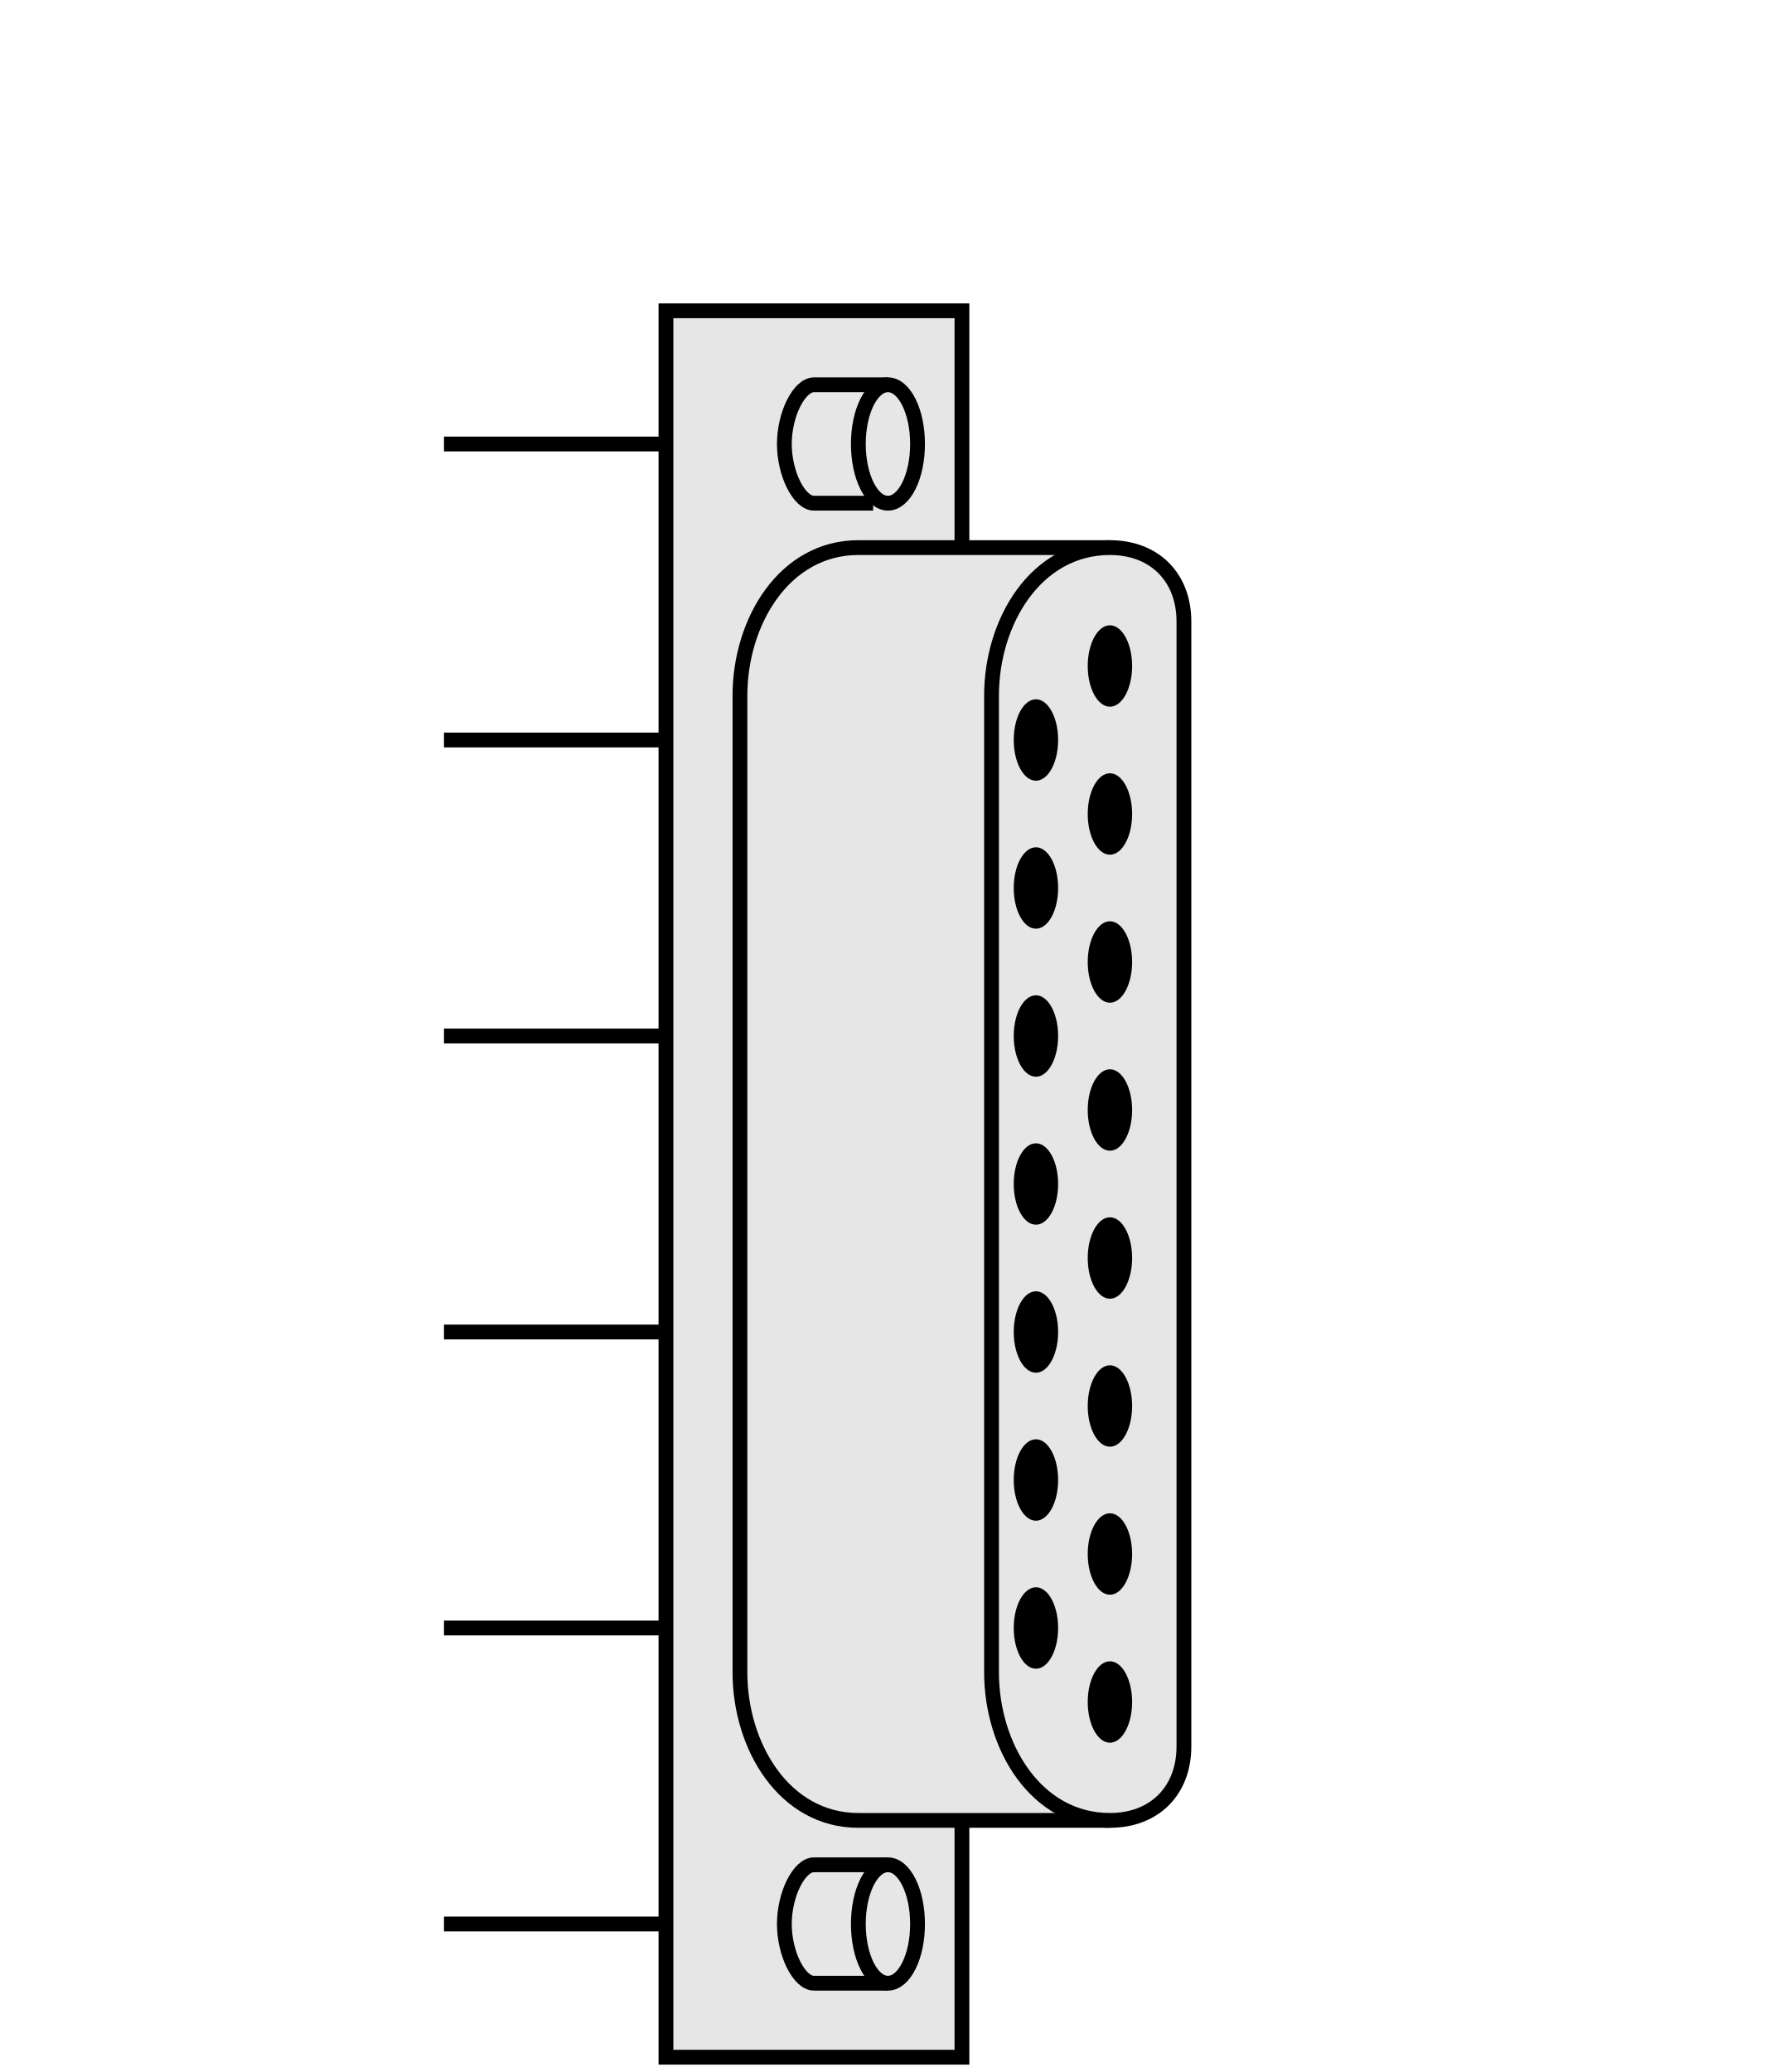
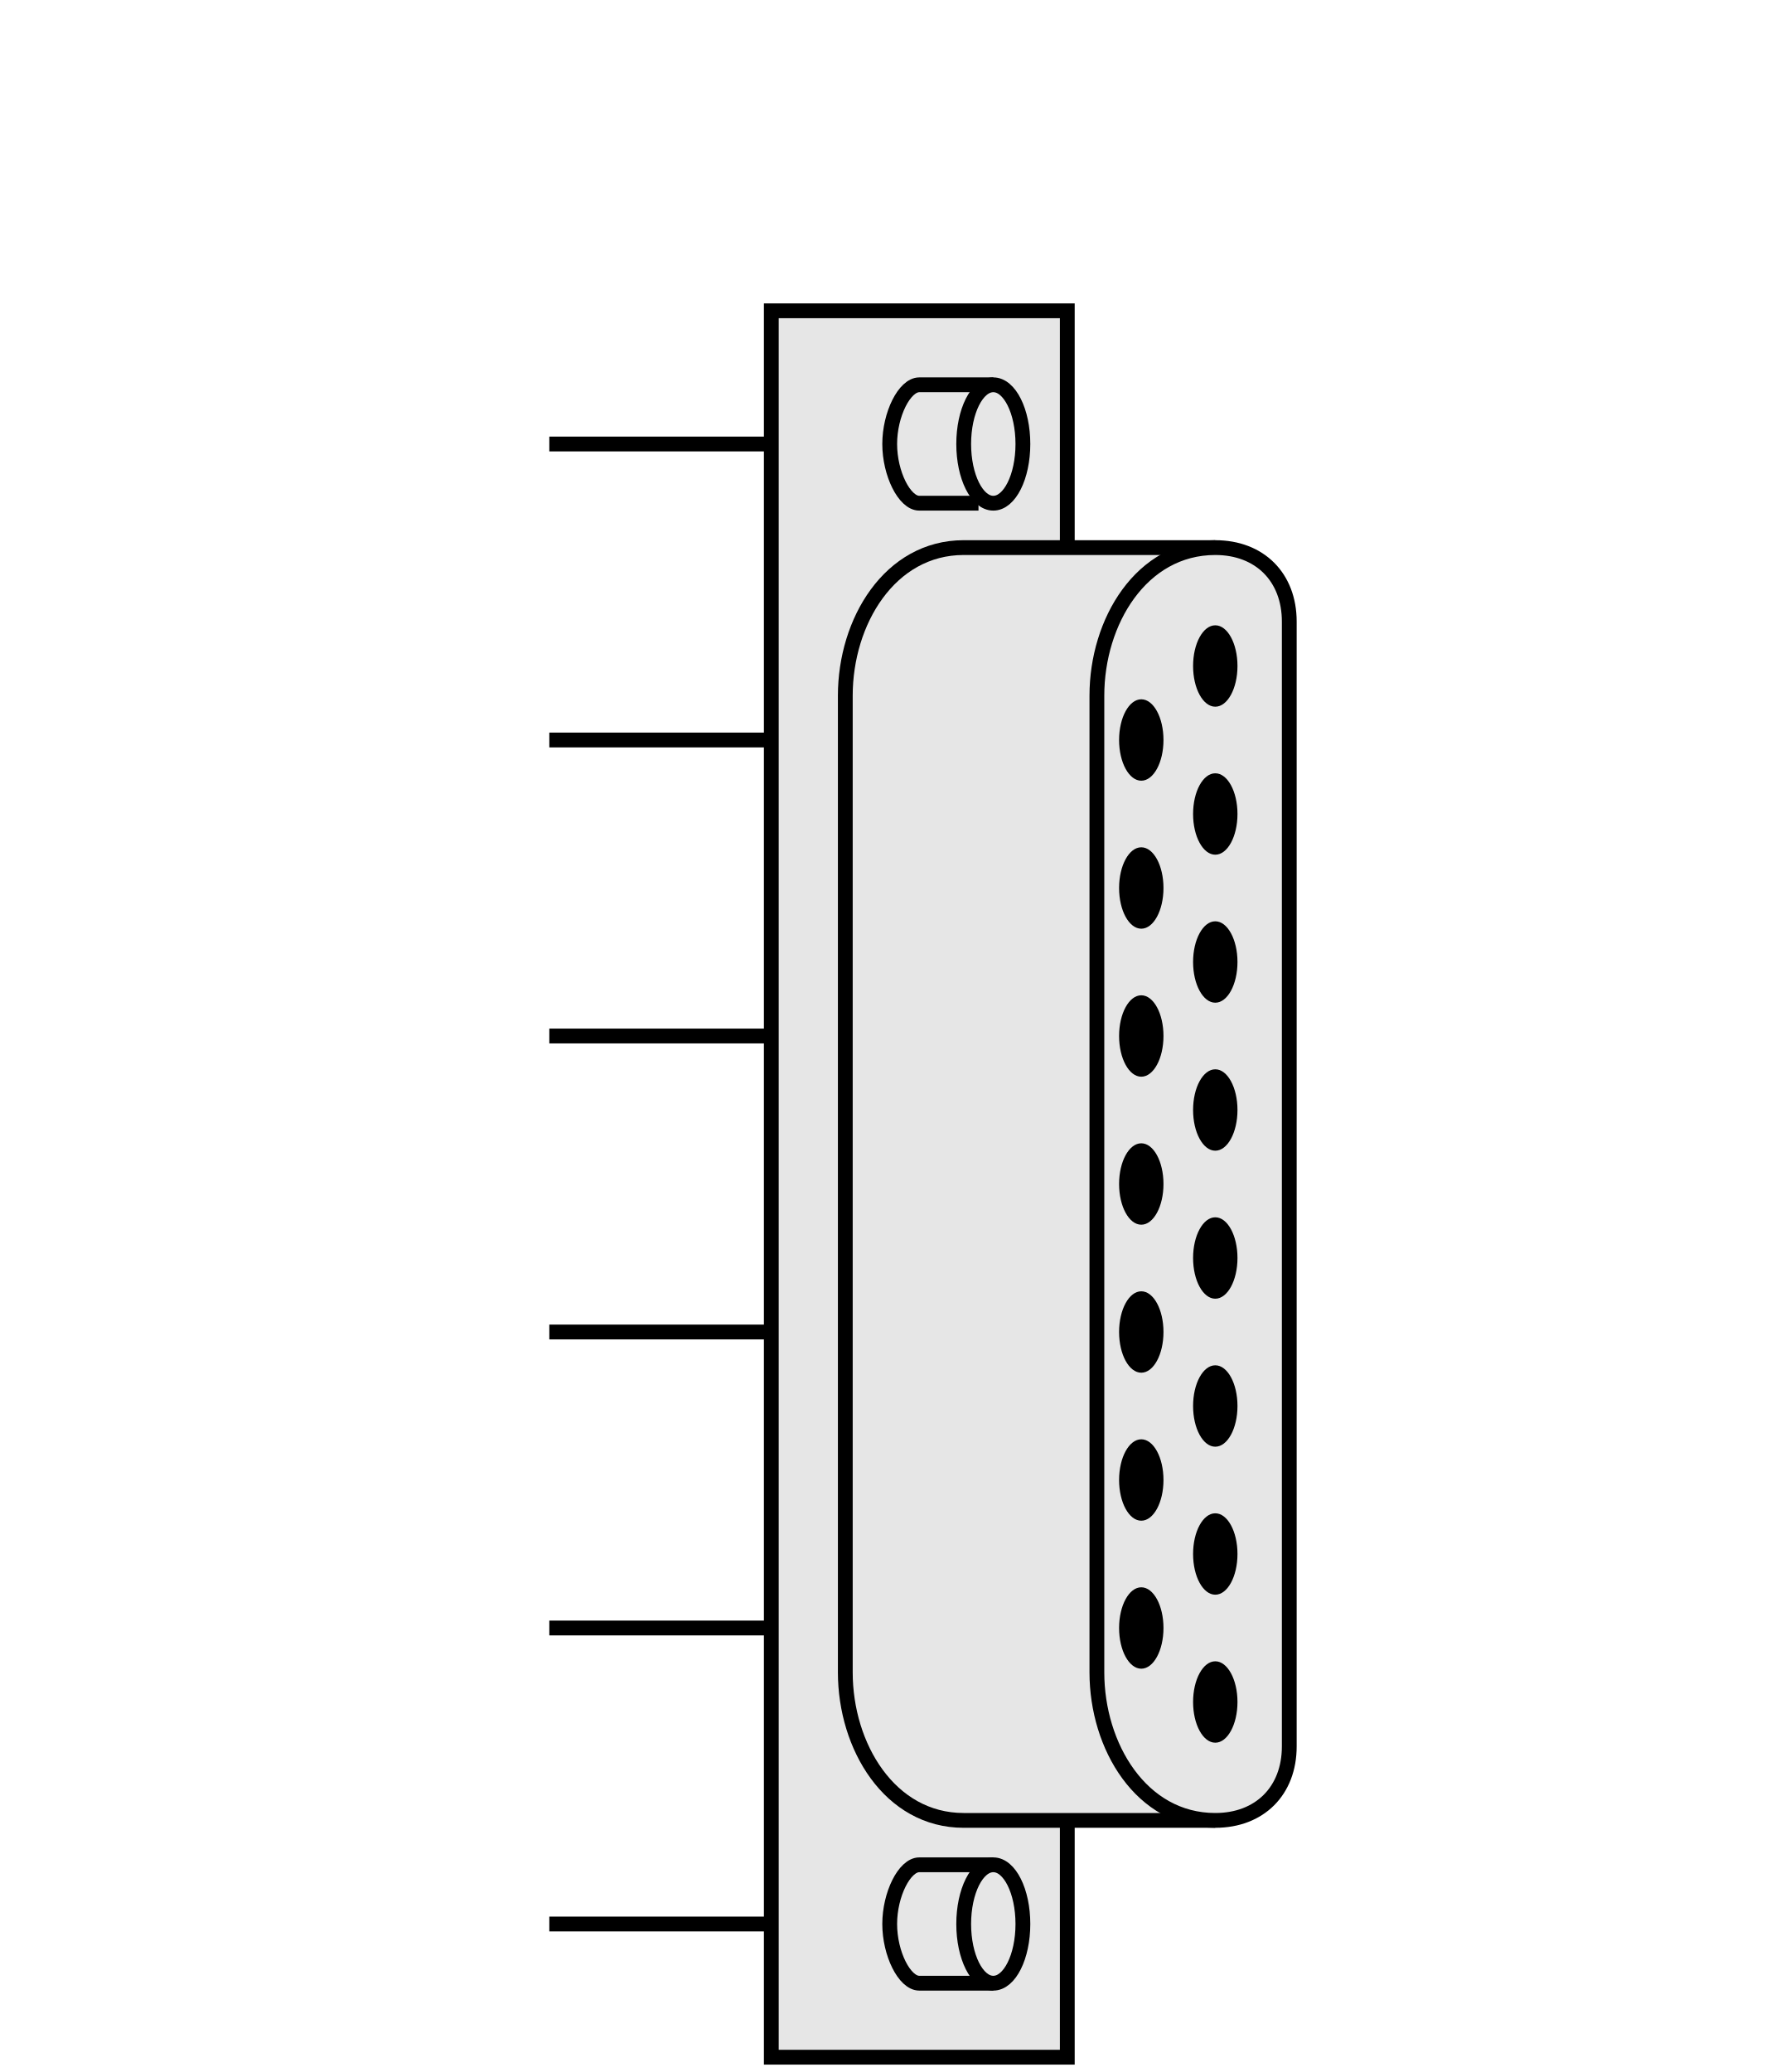
<svg xmlns="http://www.w3.org/2000/svg" version="1.1" viewBox="0 0 120 140">
-   <path d="m50 30h-20" fill="none" stroke="#000" stroke-width="1px" />
-   <path d="m50 50h-20" fill="none" stroke="#000" stroke-width="1px" />
-   <path d="m50 70h-20" fill="none" stroke="#000" stroke-width="1px" />
-   <path d="m50 90h-20" fill="none" stroke="#000" stroke-width="1px" />
-   <path d="m50 110h-20" fill="none" stroke="#000" stroke-width="1px" />
-   <path d="m50 130h-20" fill="none" stroke="#000" stroke-width="1px" />
-   <rect transform="scale(-1,1)" x="-65" y="21" width="20" height="118" fill="#e6e6e6" stroke="#000" />
-   <path d="m75 37h-17c-5 0-8 5-8 10v66c0 5 3 10 8 10h17" fill="#e6e6e6" fill-rule="evenodd" stroke="#000" stroke-width="1px" />
-   <path d="m75 37c-5 0-8 5-8 10v66c0 5 3 10 8 10 3 0 5-2 5-5v-76c0-3.001-2-5-5-5z" fill="#e6e6e6" fill-rule="evenodd" stroke="#000" stroke-width="1px" />
-   <ellipse transform="translate(0,90)" cx="70" cy="-10" rx="1.5" ry="2.75" d="m 71.5,-10 c 0,1.519 -0.672,2.75 -1.5,2.75 -0.828,0 -1.5,-1.231 -1.5,-2.75 0,-1.519 0.672,-2.75 1.5,-2.75 0.828,0 1.5,1.231 1.5,2.75 z" />
-   <ellipse transform="translate(0,90)" cx="75" cy="-45" rx="1.5" ry="2.75" d="m 76.5,-45 c 0,1.519 -0.672,2.75 -1.5,2.75 -0.828,0 -1.5,-1.231 -1.5,-2.75 0,-1.519 0.672,-2.75 1.5,-2.75 0.828,0 1.5,1.231 1.5,2.75 z" />
-   <ellipse transform="translate(0,90)" cx="70" cy="-20" rx="1.5" ry="2.75" d="m 71.5,-20 c 0,1.519 -0.672,2.75 -1.5,2.75 -0.828,0 -1.5,-1.231 -1.5,-2.75 0,-1.519 0.672,-2.75 1.5,-2.75 0.828,0 1.5,1.231 1.5,2.75 z" />
-   <ellipse transform="translate(0,90)" cx="70" cy="-30" rx="1.5" ry="2.75" d="m 71.5,-30 c 0,1.519 -0.672,2.75 -1.5,2.75 -0.828,0 -1.5,-1.231 -1.5,-2.75 0,-1.519 0.672,-2.75 1.5,-2.75 0.828,0 1.5,1.231 1.5,2.75 z" />
-   <ellipse transform="translate(0,90)" cx="70" cy="-40" rx="1.5" ry="2.75" d="m 71.5,-40 c 0,1.519 -0.672,2.75 -1.5,2.75 -0.828,0 -1.5,-1.231 -1.5,-2.75 0,-1.519 0.672,-2.75 1.5,-2.75 0.828,0 1.5,1.231 1.5,2.75 z" />
-   <ellipse transform="translate(0,90)" cx="70" cy="20" rx="1.5" ry="2.75" d="m 71.5,20 c 0,1.519 -0.672,2.75 -1.5,2.75 -0.828,0 -1.5,-1.231 -1.5,-2.75 0,-1.519 0.672,-2.75 1.5,-2.75 0.828,0 1.5,1.231 1.5,2.75 z" />
-   <ellipse transform="translate(0,90)" cx="70" cy="10" rx="1.5" ry="2.75" d="m 71.5,10 c 0,1.519 -0.672,2.75 -1.5,2.75 -0.828,0 -1.5,-1.231 -1.5,-2.75 0,-1.519 0.672,-2.75 1.5,-2.75 0.828,0 1.5,1.231 1.5,2.75 z" />
-   <ellipse transform="translate(0,90)" cx="70" rx="1.5" ry="2.75" d="m 71.5,0 c 0,1.519 -0.672,2.75 -1.5,2.75 -0.828,0 -1.5,-1.231 -1.5,-2.75 0,-1.519 0.672,-2.75 1.5,-2.75 0.828,0 1.5,1.231 1.5,2.75 z" />
-   <ellipse transform="translate(0,90)" cx="75" cy="5" rx="1.5" ry="2.75" d="m 76.5,5 c 0,1.519 -0.672,2.75 -1.5,2.75 -0.828,0 -1.5,-1.231 -1.5,-2.75 0,-1.519 0.672,-2.75 1.5,-2.75 0.828,0 1.5,1.231 1.5,2.75 z" />
-   <ellipse transform="translate(0,90)" cx="75" cy="-5" rx="1.5" ry="2.75" d="m 76.5,-5 c 0,1.519 -0.672,2.75 -1.5,2.75 -0.828,0 -1.5,-1.231 -1.5,-2.75 0,-1.519 0.672,-2.75 1.5,-2.75 0.828,0 1.5,1.231 1.5,2.75 z" />
-   <ellipse transform="translate(0,90)" cx="75" cy="-15" rx="1.5" ry="2.75" d="m 76.5,-15 c 0,1.519 -0.672,2.75 -1.5,2.75 -0.828,0 -1.5,-1.231 -1.5,-2.75 0,-1.519 0.672,-2.75 1.5,-2.75 0.828,0 1.5,1.231 1.5,2.75 z" />
-   <ellipse transform="translate(0,90)" cx="75" cy="-25" rx="1.5" ry="2.75" d="m 76.5,-25 c 0,1.519 -0.672,2.75 -1.5,2.75 -0.828,0 -1.5,-1.231 -1.5,-2.75 0,-1.519 0.672,-2.75 1.5,-2.75 0.828,0 1.5,1.231 1.5,2.75 z" />
-   <ellipse transform="translate(0,90)" cx="75" cy="25" rx="1.5" ry="2.75" d="m 76.5,25 c 0,1.519 -0.672,2.75 -1.5,2.75 -0.828,0 -1.5,-1.231 -1.5,-2.75 0,-1.519 0.672,-2.75 1.5,-2.75 0.828,0 1.5,1.231 1.5,2.75 z" />
-   <ellipse transform="translate(0,90)" cx="75" cy="15" rx="1.5" ry="2.75" d="m 76.5,15 c 0,1.519 -0.672,2.75 -1.5,2.75 -0.828,0 -1.5,-1.231 -1.5,-2.75 0,-1.519 0.672,-2.75 1.5,-2.75 0.828,0 1.5,1.231 1.5,2.75 z" />
-   <ellipse transform="translate(0,90)" cx="75" cy="-35" rx="1.5" ry="2.75" d="m 76.5,-35 c 0,1.519 -0.672,2.75 -1.5,2.75 -0.828,0 -1.5,-1.231 -1.5,-2.75 0,-1.519 0.672,-2.75 1.5,-2.75 0.828,0 1.5,1.231 1.5,2.75 z" />
-   <path d="m60 134h-5c-1 0-2-2-2-4s1-4 2-4h5" fill="#e6e6e6" stroke="#000" />
-   <ellipse transform="translate(0,90)" cx="60" cy="40" rx="2" ry="4" d="m 62,40 c 0,2.209 -0.895,4 -2,4 -1.105,0 -2,-1.791 -2,-4 0,-2.209 0.895,-4 2,-4 1.105,0 2,1.791 2,4 z" fill="#e6e6e6" stroke="#000" />
-   <path d="m59 34h-4c-1 0-2-2-2-4s1-4 2-4h5" fill="#e6e6e6" stroke="#000" />
-   <ellipse transform="translate(0,90)" cx="60" cy="-60" rx="2" ry="4" d="m 62,-60 c 0,2.209 -0.895,4 -2,4 -1.105,0 -2,-1.791 -2,-4 0,-2.209 0.895,-4 2,-4 1.105,0 2,1.791 2,4 z" fill="#e6e6e6" stroke="#000" />
+   <path d="m57.119 30h-20" fill="none" stroke="#000" stroke-width="1px" />
+   <path d="m57.119 50h-20" fill="none" stroke="#000" stroke-width="1px" />
+   <path d="m57.119 70h-20" fill="none" stroke="#000" stroke-width="1px" />
+   <path d="m57.119 90h-20" fill="none" stroke="#000" stroke-width="1px" />
+   <path d="m57.119 110h-20" fill="none" stroke="#000" stroke-width="1px" />
+   <path d="m57.119 130h-20" fill="none" stroke="#000" stroke-width="1px" />
+   <rect transform="scale(-1,1)" x="-72.119" y="21" width="20" height="118" fill="#e6e6e6" stroke="#000" />
+   <path d="m82.119 37h-17c-5 0-8 5-8 10v66c0 5 3 10 8 10h17" fill="#e6e6e6" fill-rule="evenodd" stroke="#000" stroke-width="1px" />
+   <path d="m82.119 37c-5 0-8 5-8 10v66c0 5 3 10 8 10 3 0 5-2 5-5v-76c0-3.001-2-5-5-5z" fill="#e6e6e6" fill-rule="evenodd" stroke="#000" stroke-width="1px" />
+   <ellipse cx="77.119" cy="80" rx="1.5" ry="2.75" />
+   <ellipse cx="82.119" cy="45" rx="1.5" ry="2.75" />
+   <ellipse cx="77.119" cy="70" rx="1.5" ry="2.75" />
+   <ellipse cx="77.119" cy="60" rx="1.5" ry="2.75" />
+   <ellipse cx="77.119" cy="50" rx="1.5" ry="2.75" />
+   <ellipse cx="77.119" cy="110" rx="1.5" ry="2.75" />
+   <ellipse cx="77.119" cy="100" rx="1.5" ry="2.75" />
+   <ellipse cx="77.119" cy="90" rx="1.5" ry="2.75" />
+   <ellipse cx="82.119" cy="95" rx="1.5" ry="2.75" />
+   <ellipse cx="82.119" cy="85" rx="1.5" ry="2.75" />
+   <ellipse cx="82.119" cy="75" rx="1.5" ry="2.75" />
+   <ellipse cx="82.119" cy="65" rx="1.5" ry="2.75" />
+   <ellipse cx="82.119" cy="115" rx="1.5" ry="2.75" />
+   <ellipse cx="82.119" cy="105" rx="1.5" ry="2.75" />
+   <ellipse cx="82.119" cy="55" rx="1.5" ry="2.75" />
+   <path d="m67.119 134h-5c-1 0-2-2-2-4s1-4 2-4h5" fill="#e6e6e6" stroke="#000" />
+   <ellipse cx="67.119" cy="130" rx="2" ry="4" fill="#e6e6e6" stroke="#000" />
+   <path d="m66.119 34h-4c-1 0-2-2-2-4s1-4 2-4h5" fill="#e6e6e6" stroke="#000" />
+   <ellipse cx="67.119" cy="30" rx="2" ry="4" fill="#e6e6e6" stroke="#000" />
</svg>
